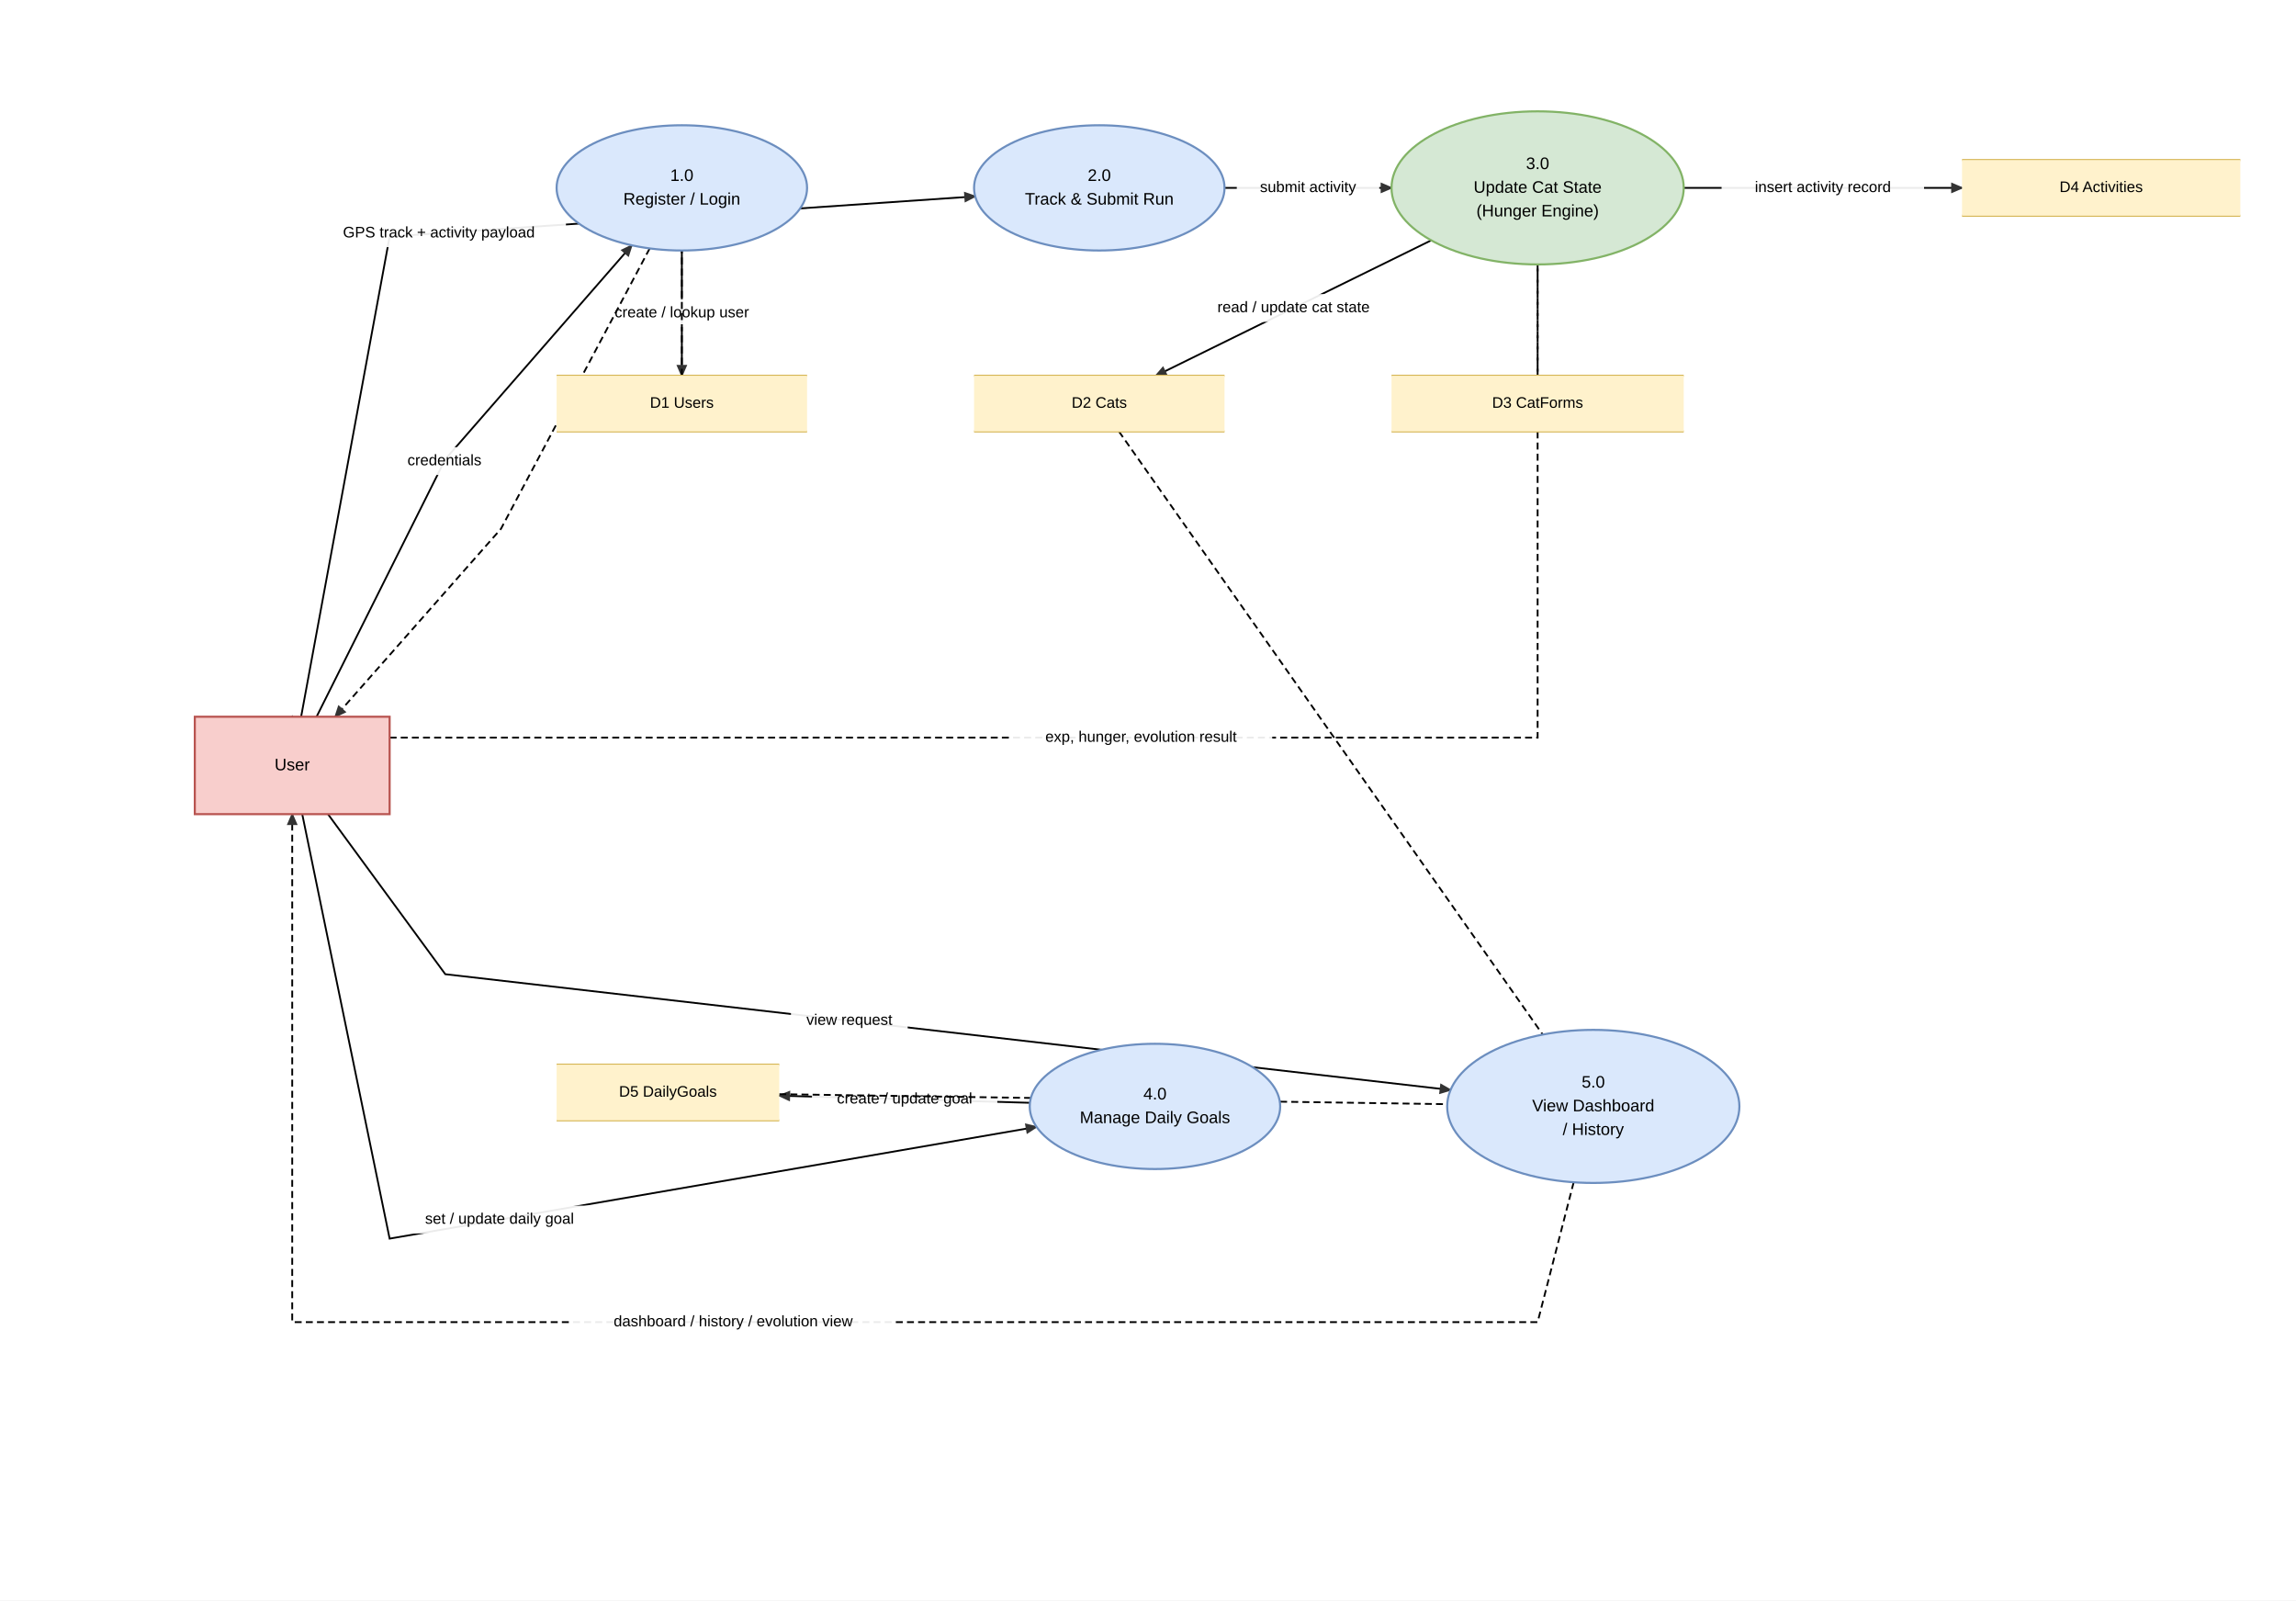
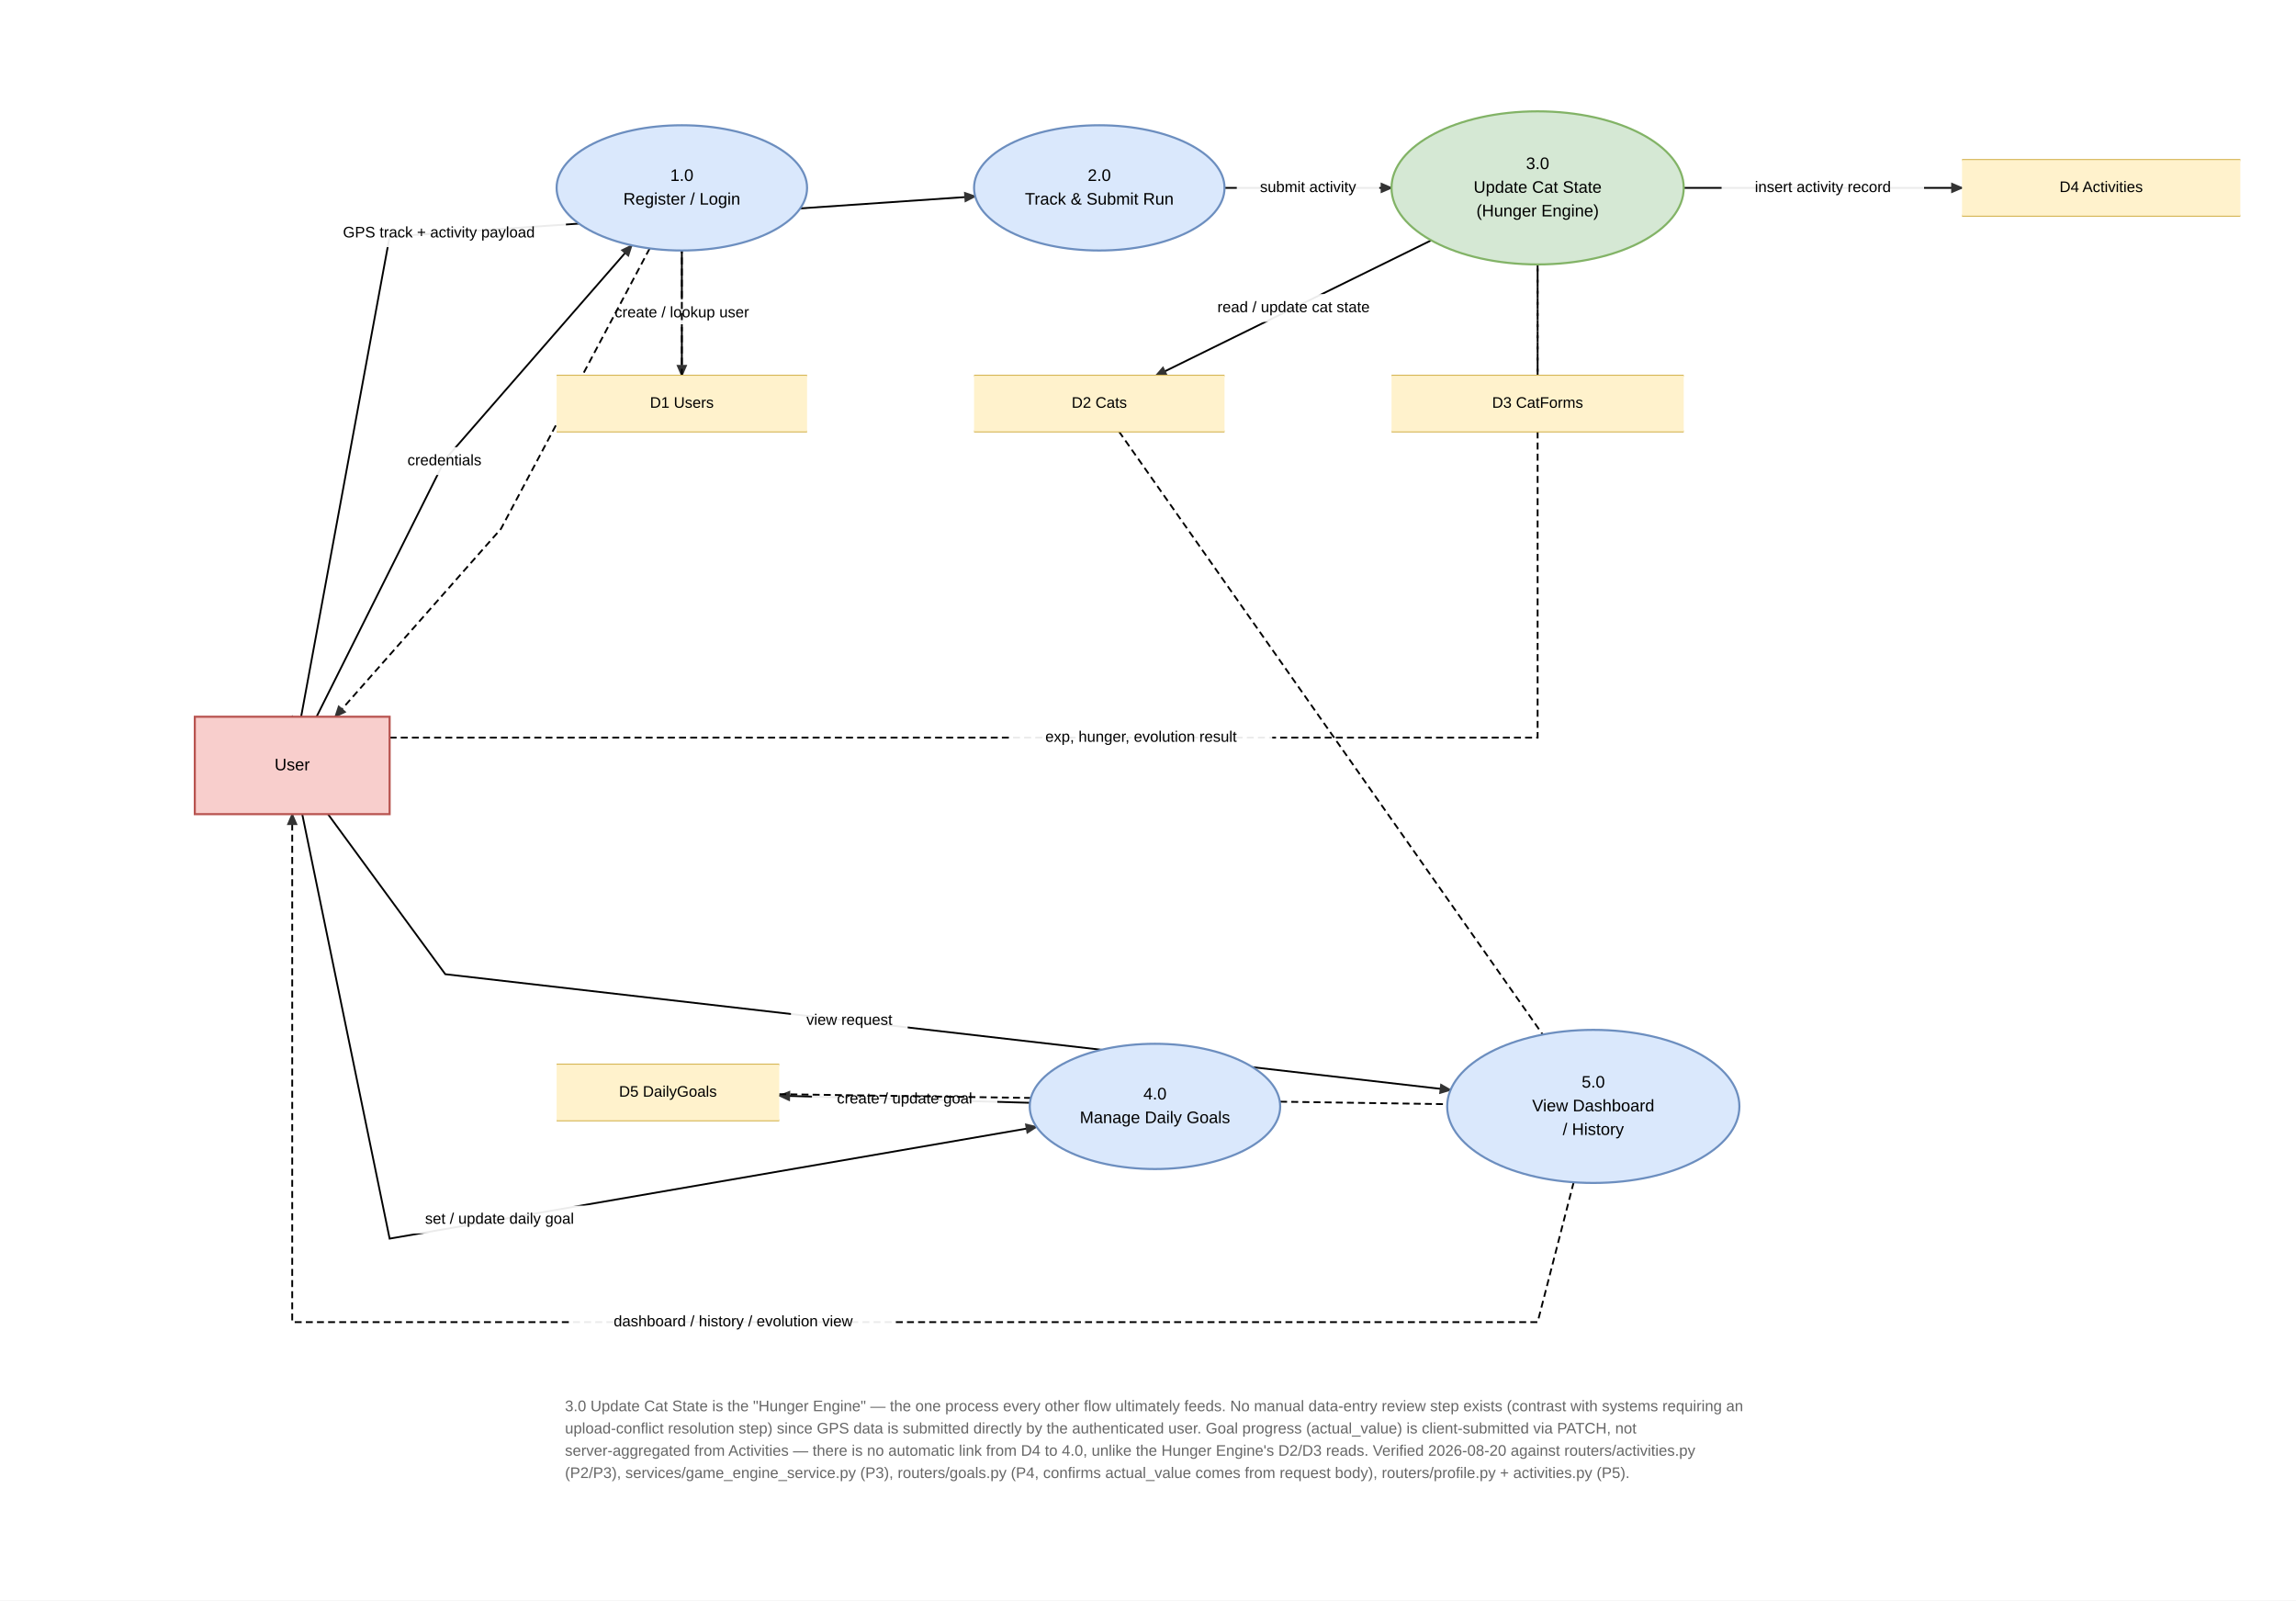
<svg xmlns="http://www.w3.org/2000/svg" viewBox="0 0 1650 1150" width="1650" height="1150" font-family="Helvetica Neue,Arial,sans-serif">
  <defs>
    <marker id="arrow" markerWidth="8" markerHeight="8" refX="6" refY="3" orient="auto" markerUnits="strokeWidth">
      <path d="M0,0 L0,6 L7,3 z" fill="#333333" />
    </marker>
  </defs>
  <rect x="0" y="0" width="1650" height="1150" fill="#ffffff" />
  <g transform="translate(100,50)">
    <path d="M 127.5 465.0 L 220.0 280.0 L 354.0 126.3" fill="none" stroke="#000000" stroke-width="1.3" marker-end="url(#arrow)" />
    <rect x="180.5" y="271.3" width="77.8" height="20.0" fill="#ffffff" opacity="0.92" />
    <text x="219.4" y="284.3" text-anchor="middle" font-size="11" fill="#000000" style="font-family:'Helvetica Neue',Arial,sans-serif">credentials</text>
    <path d="M 390.0 130.0 L 390.0 220.0" fill="none" stroke="#000000" stroke-width="1.3" marker-end="url(#arrow)" />
    <rect x="323.4" y="165.0" width="133.2" height="20.0" fill="#ffffff" opacity="0.92" />
    <text x="390.0" y="178.0" text-anchor="middle" font-size="11" fill="#000000" style="font-family:'Helvetica Neue',Arial,sans-serif">create / lookup user</text>
    <path d="M 390.0 220.0 L 390.0 130.0" fill="none" stroke="#000000" stroke-width="1.3" stroke-dasharray="5,3" />
    <path d="M 366.9 128.5 L 260.0 330.0 L 140.9 465.0" fill="none" stroke="#000000" stroke-width="1.3" stroke-dasharray="5,3" marker-end="url(#arrow)" />
    <path d="M 116.4 465.0 L 180.0 120.0 L 600.8 91.1" fill="none" stroke="#000000" stroke-width="1.3" marker-end="url(#arrow)" />
    <rect x="124.2" y="107.6" width="182.5" height="20.0" fill="#ffffff" opacity="0.92" />
    <text x="215.4" y="120.6" text-anchor="middle" font-size="11" fill="#000000" style="font-family:'Helvetica Neue',Arial,sans-serif">GPS track + activity payload</text>
    <path d="M 780.0 85.0 L 900.0 85.0" fill="none" stroke="#000000" stroke-width="1.3" marker-end="url(#arrow)" />
    <rect x="788.8" y="75.0" width="102.4" height="20.0" fill="#ffffff" opacity="0.92" />
    <text x="840.0" y="88.0" text-anchor="middle" font-size="11" fill="#000000" style="font-family:'Helvetica Neue',Arial,sans-serif">submit activity</text>
    <path d="M 928.5 122.7 L 730.6 220.0" fill="none" stroke="#000000" stroke-width="1.3" marker-end="url(#arrow)" />
    <rect x="753.7" y="161.3" width="151.7" height="20.0" fill="#ffffff" opacity="0.92" />
    <text x="829.6" y="174.3" text-anchor="middle" font-size="11" fill="#000000" style="font-family:'Helvetica Neue',Arial,sans-serif">read / update cat state</text>
    <path d="M 1005.0 220.0 L 1005.0 140.0" fill="none" stroke="#000000" stroke-width="1.3" stroke-dasharray="5,3" />
    <path d="M 1110.0 85.0 L 1310.0 85.0" fill="none" stroke="#000000" stroke-width="1.3" marker-end="url(#arrow)" />
    <rect x="1137.2" y="75.0" width="145.5" height="20.0" fill="#ffffff" opacity="0.92" />
    <text x="1210.0" y="88.0" text-anchor="middle" font-size="11" fill="#000000" style="font-family:'Helvetica Neue',Arial,sans-serif">insert activity record</text>
    <path d="M 1005.0 140.0 L 1005.0 480.0 L 110.0 480.0 L 110.0 465.0" fill="none" stroke="#000000" stroke-width="1.3" stroke-dasharray="5,3" marker-end="url(#arrow)" />
    <rect x="625.7" y="470.0" width="188.6" height="20.0" fill="#ffffff" opacity="0.92" />
    <text x="720.0" y="483.0" text-anchor="middle" font-size="11" fill="#000000" style="font-family:'Helvetica Neue',Arial,sans-serif">exp, hunger, evolution result</text>
    <path d="M 117.2 535.0 L 180.0 840.0 L 644.9 759.7" fill="none" stroke="#000000" stroke-width="1.3" marker-end="url(#arrow)" />
    <rect x="183.2" y="816.3" width="151.7" height="20.0" fill="#ffffff" opacity="0.92" />
    <text x="259.0" y="829.3" text-anchor="middle" font-size="11" fill="#000000" style="font-family:'Helvetica Neue',Arial,sans-serif">set / update daily goal</text>
    <path d="M 640.1 742.4 L 460.0 737.3" fill="none" stroke="#000000" stroke-width="1.3" marker-end="url(#arrow)" />
    <rect x="483.5" y="729.9" width="133.2" height="20.0" fill="#ffffff" opacity="0.92" />
    <text x="550.1" y="742.9" text-anchor="middle" font-size="11" fill="#000000" style="font-family:'Helvetica Neue',Arial,sans-serif">create / update goal</text>
    <path d="M 135.7 535.0 L 220.0 650.0 L 942.4 733.2" fill="none" stroke="#000000" stroke-width="1.3" marker-end="url(#arrow)" />
    <rect x="468.4" y="673.4" width="83.9" height="20.0" fill="#ffffff" opacity="0.92" />
    <text x="510.4" y="686.4" text-anchor="middle" font-size="11" fill="#000000" style="font-family:'Helvetica Neue',Arial,sans-serif">view request</text>
    <path d="M 704.1 260.0 L 1008.7 693.4" fill="none" stroke="#000000" stroke-width="1.3" stroke-dasharray="5,3" />
    <path d="M 460.0 736.2 L 940.0 743.4" fill="none" stroke="#000000" stroke-width="1.3" stroke-dasharray="5,3" />
    <path d="M 1030.9 799.5 L 1005.0 900.0 L 110.0 900.0 L 110.0 535.0" fill="none" stroke="#000000" stroke-width="1.3" stroke-dasharray="5,3" marker-end="url(#arrow)" />
    <rect x="311.0" y="890.0" width="231.8" height="20.0" fill="#ffffff" opacity="0.92" />
    <text x="426.9" y="903.0" text-anchor="middle" font-size="11" fill="#000000" style="font-family:'Helvetica Neue',Arial,sans-serif">dashboard / history / evolution view</text>
    <rect x="40.0" y="465.0" width="140.0" height="70.0" rx="0" ry="0" fill="#f8cecc" stroke="#b85450" stroke-width="1.5" />
    <text x="110.0" y="503.5" text-anchor="middle" font-size="12" font-weight="normal" fill="#000000" style="font-family:'Helvetica Neue',Arial,sans-serif">User</text>
    <ellipse cx="390.0" cy="85.0" rx="90.0" ry="45.0" fill="#dae8fc" stroke="#6c8ebf" stroke-width="1.5" />
    <text x="390.0" y="80.0" text-anchor="middle" font-size="12" font-weight="normal" fill="#000000" style="font-family:'Helvetica Neue',Arial,sans-serif">1.0</text>
    <text x="390.0" y="97.0" text-anchor="middle" font-size="12" font-weight="normal" fill="#000000" style="font-family:'Helvetica Neue',Arial,sans-serif">Register / Login</text>
    <ellipse cx="690.0" cy="85.0" rx="90.0" ry="45.0" fill="#dae8fc" stroke="#6c8ebf" stroke-width="1.5" />
    <text x="690.0" y="80.0" text-anchor="middle" font-size="12" font-weight="normal" fill="#000000" style="font-family:'Helvetica Neue',Arial,sans-serif">2.0</text>
    <text x="690.0" y="97.0" text-anchor="middle" font-size="12" font-weight="normal" fill="#000000" style="font-family:'Helvetica Neue',Arial,sans-serif">Track &amp; Submit Run</text>
    <ellipse cx="1005.0" cy="85.0" rx="105.0" ry="55.0" fill="#d5e8d4" stroke="#82b366" stroke-width="1.5" />
    <text x="1005.0" y="71.5" text-anchor="middle" font-size="12" font-weight="normal" fill="#000000" style="font-family:'Helvetica Neue',Arial,sans-serif">3.0</text>
    <text x="1005.0" y="88.5" text-anchor="middle" font-size="12" font-weight="normal" fill="#000000" style="font-family:'Helvetica Neue',Arial,sans-serif">Update Cat State</text>
    <text x="1005.0" y="105.5" text-anchor="middle" font-size="12" font-weight="normal" fill="#000000" style="font-family:'Helvetica Neue',Arial,sans-serif">(Hunger Engine)</text>
    <line x1="300.0" y1="220.0" x2="480.0" y2="220.0" stroke="#d6b656" stroke-width="1.5" />
    <line x1="300.0" y1="260.0" x2="480.0" y2="260.0" stroke="#d6b656" stroke-width="1.5" />
    <rect x="300.0" y="220.0" width="180.0" height="40.0" fill="#fff2cc" stroke="none" />
    <text x="390.0" y="243.0" text-anchor="middle" font-size="11" font-weight="normal" fill="#000000" style="font-family:'Helvetica Neue',Arial,sans-serif">D1  Users</text>
    <line x1="600.0" y1="220.0" x2="780.0" y2="220.0" stroke="#d6b656" stroke-width="1.5" />
    <line x1="600.0" y1="260.0" x2="780.0" y2="260.0" stroke="#d6b656" stroke-width="1.5" />
    <rect x="600.0" y="220.0" width="180.0" height="40.0" fill="#fff2cc" stroke="none" />
    <text x="690.0" y="243.0" text-anchor="middle" font-size="11" font-weight="normal" fill="#000000" style="font-family:'Helvetica Neue',Arial,sans-serif">D2  Cats</text>
    <line x1="900.0" y1="220.0" x2="1110.0" y2="220.0" stroke="#d6b656" stroke-width="1.5" />
    <line x1="900.0" y1="260.0" x2="1110.0" y2="260.0" stroke="#d6b656" stroke-width="1.5" />
    <rect x="900.0" y="220.0" width="210.0" height="40.0" fill="#fff2cc" stroke="none" />
    <text x="1005.0" y="243.0" text-anchor="middle" font-size="11" font-weight="normal" fill="#000000" style="font-family:'Helvetica Neue',Arial,sans-serif">D3  CatForms</text>
    <line x1="1310.0" y1="65.0" x2="1510.0" y2="65.0" stroke="#d6b656" stroke-width="1.5" />
    <line x1="1310.0" y1="105.0" x2="1510.0" y2="105.0" stroke="#d6b656" stroke-width="1.5" />
    <rect x="1310.0" y="65.0" width="200.0" height="40.0" fill="#fff2cc" stroke="none" />
    <text x="1410.0" y="88.0" text-anchor="middle" font-size="11" font-weight="normal" fill="#000000" style="font-family:'Helvetica Neue',Arial,sans-serif">D4  Activities</text>
    <ellipse cx="730.0" cy="745.0" rx="90.0" ry="45.0" fill="#dae8fc" stroke="#6c8ebf" stroke-width="1.5" />
    <text x="730.0" y="740.0" text-anchor="middle" font-size="12" font-weight="normal" fill="#000000" style="font-family:'Helvetica Neue',Arial,sans-serif">4.0</text>
    <text x="730.0" y="757.0" text-anchor="middle" font-size="12" font-weight="normal" fill="#000000" style="font-family:'Helvetica Neue',Arial,sans-serif">Manage Daily Goals</text>
    <ellipse cx="1045.0" cy="745.0" rx="105.0" ry="55.0" fill="#dae8fc" stroke="#6c8ebf" stroke-width="1.5" />
    <text x="1045.0" y="731.5" text-anchor="middle" font-size="12" font-weight="normal" fill="#000000" style="font-family:'Helvetica Neue',Arial,sans-serif">5.0</text>
    <text x="1045.0" y="748.5" text-anchor="middle" font-size="12" font-weight="normal" fill="#000000" style="font-family:'Helvetica Neue',Arial,sans-serif">View Dashboard</text>
    <text x="1045.0" y="765.5" text-anchor="middle" font-size="12" font-weight="normal" fill="#000000" style="font-family:'Helvetica Neue',Arial,sans-serif">/ History</text>
    <line x1="300.0" y1="715.0" x2="460.0" y2="715.0" stroke="#d6b656" stroke-width="1.5" />
    <line x1="300.0" y1="755.0" x2="460.0" y2="755.0" stroke="#d6b656" stroke-width="1.5" />
    <rect x="300.0" y="715.0" width="160.0" height="40.0" fill="#fff2cc" stroke="none" />
    <text x="380.0" y="738.0" text-anchor="middle" font-size="11" font-weight="normal" fill="#000000" style="font-family:'Helvetica Neue',Arial,sans-serif">D5  DailyGoals</text>
+     <text x="306.0" y="964.0" text-anchor="start" font-size="11" font-weight="normal" fill="#666666" style="font-family:'Helvetica Neue',Arial,sans-serif">3.0 Update Cat State is the "Hunger Engine" — the one process every other flow ultimately feeds. No manual data-entry review step exists (contrast with systems requiring an</text>
+     <text x="306.0" y="980.0" text-anchor="start" font-size="11" font-weight="normal" fill="#666666" style="font-family:'Helvetica Neue',Arial,sans-serif">upload-conflict resolution step) since GPS data is submitted directly by the authenticated user. Goal progress (actual_value) is client-submitted via PATCH, not</text>
+     <text x="306.0" y="996.0" text-anchor="start" font-size="11" font-weight="normal" fill="#666666" style="font-family:'Helvetica Neue',Arial,sans-serif">server-aggregated from Activities — there is no automatic link from D4 to 4.0, unlike the Hunger Engine's D2/D3 reads. Verified 2026-08-20 against routers/activities.py</text>
+     <text x="306.0" y="1012.0" text-anchor="start" font-size="11" font-weight="normal" fill="#666666" style="font-family:'Helvetica Neue',Arial,sans-serif">(P2/P3), services/game_engine_service.py (P3), routers/goals.py (P4, confirms actual_value comes from request body), routers/profile.py + activities.py (P5).</text>
  </g>
</svg>
